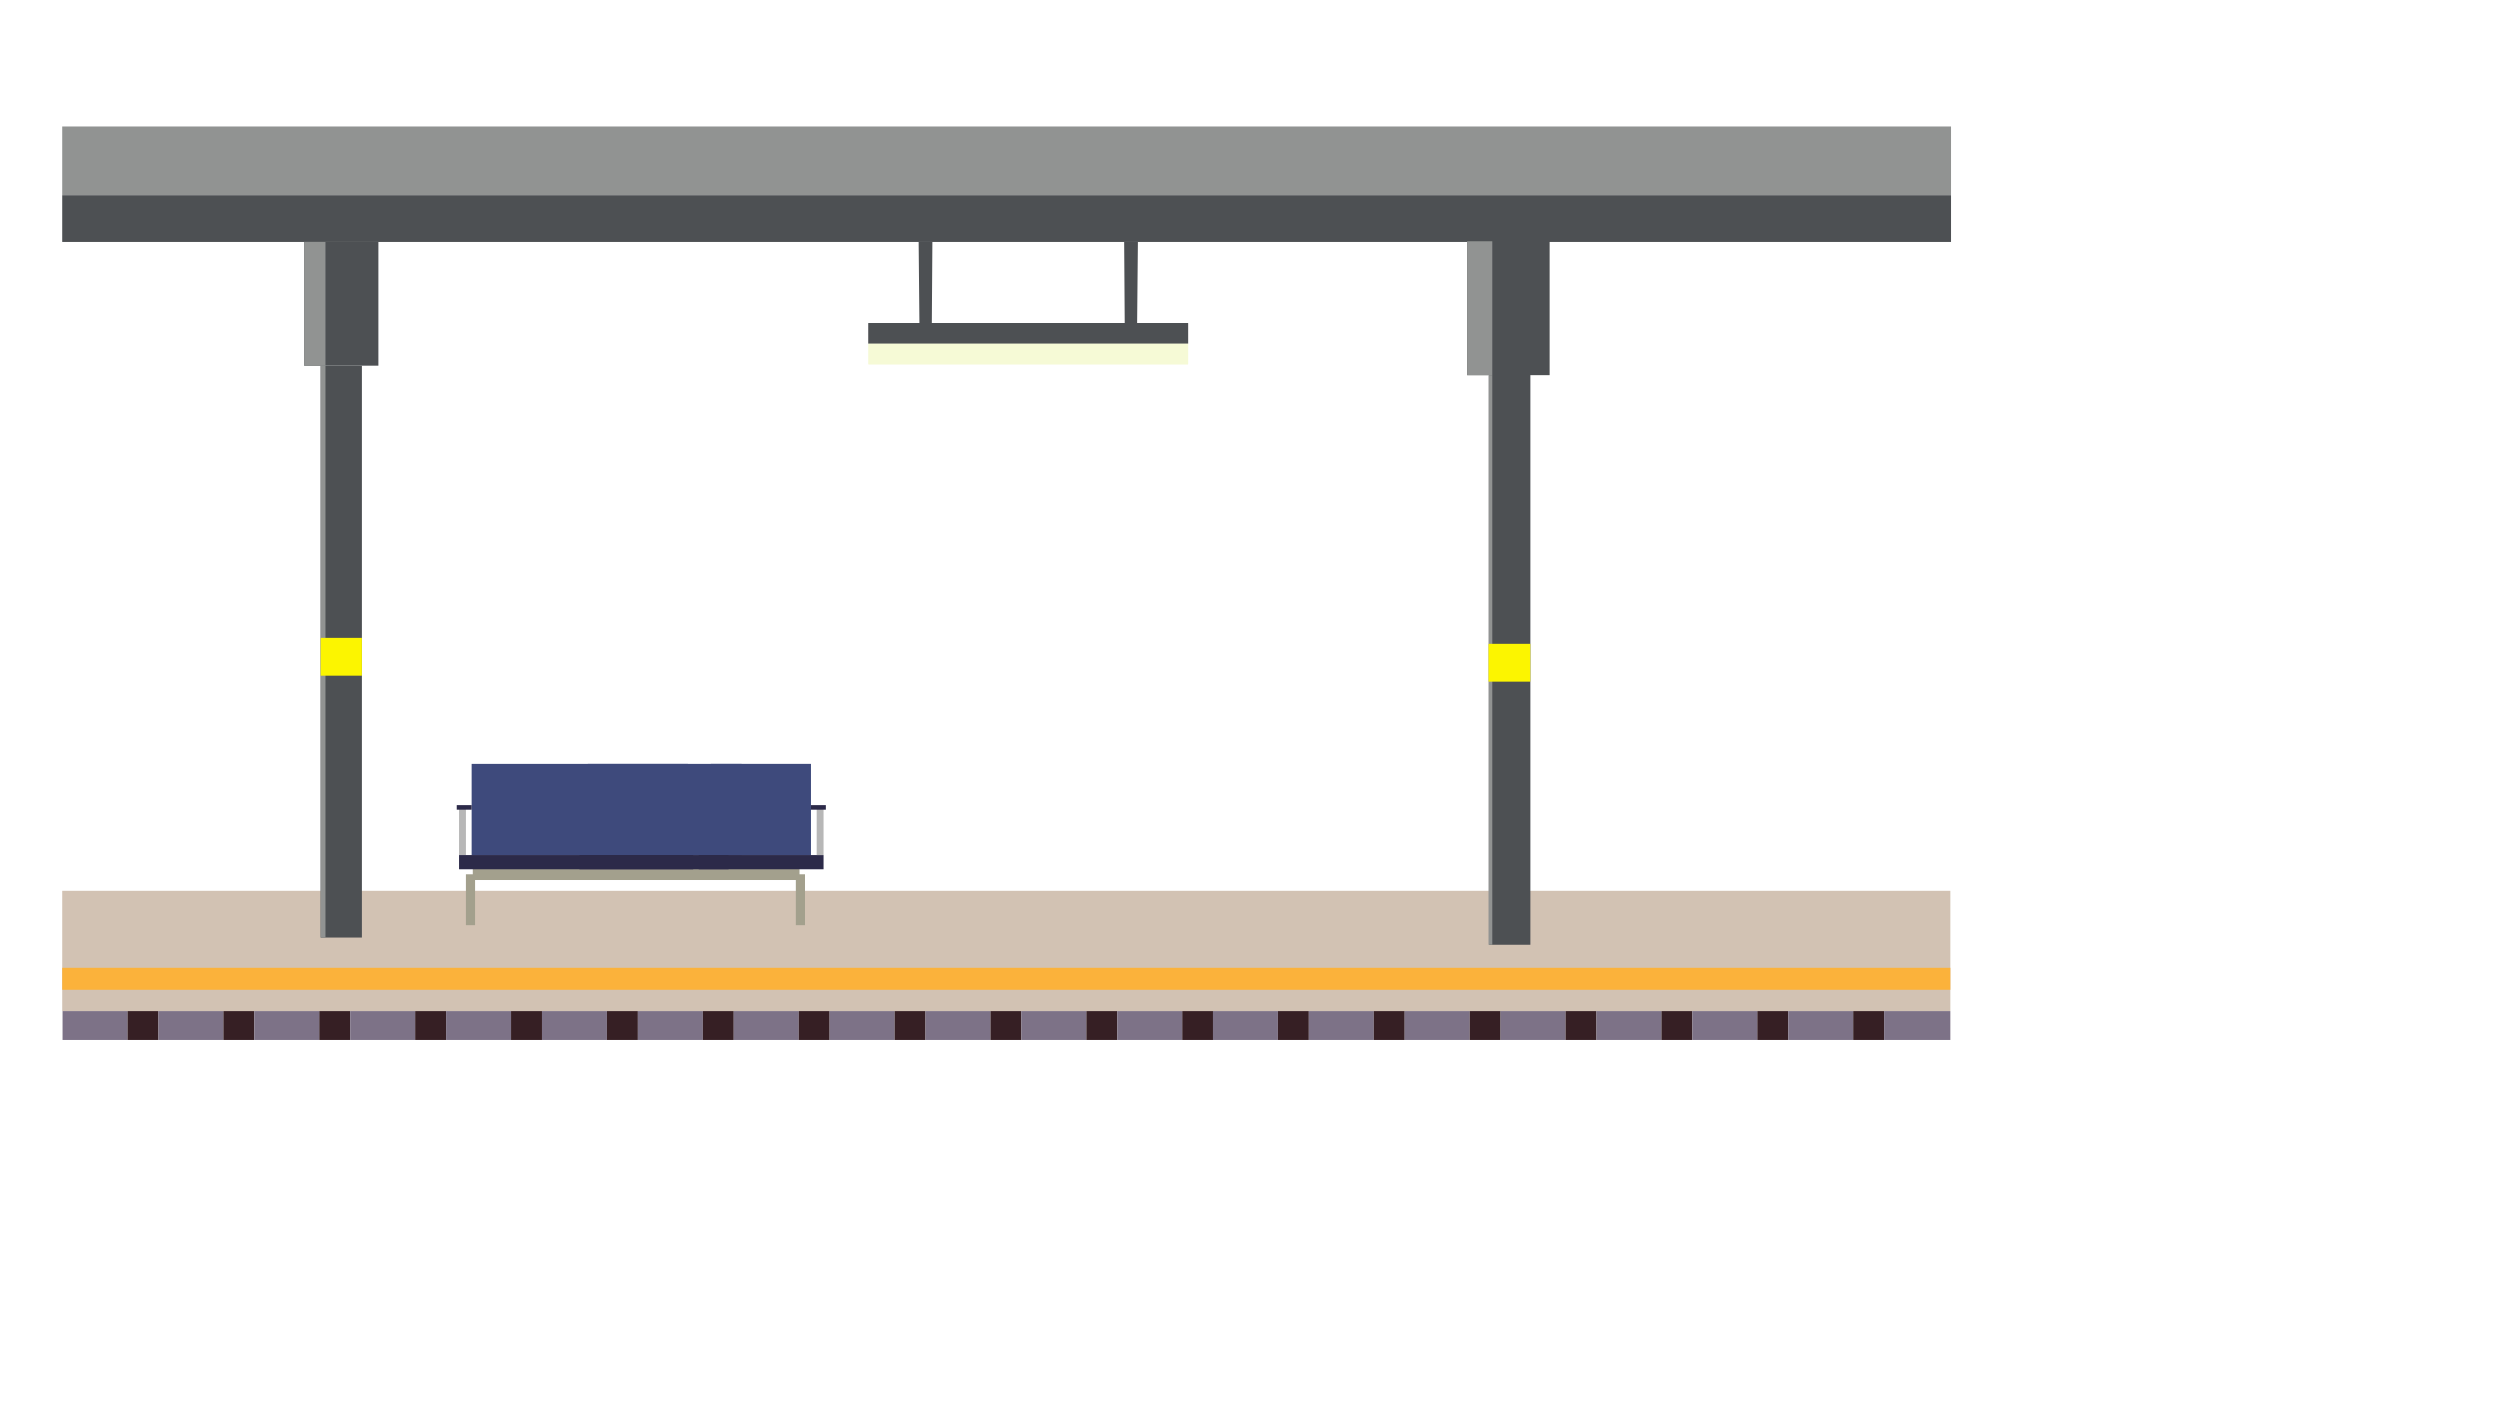
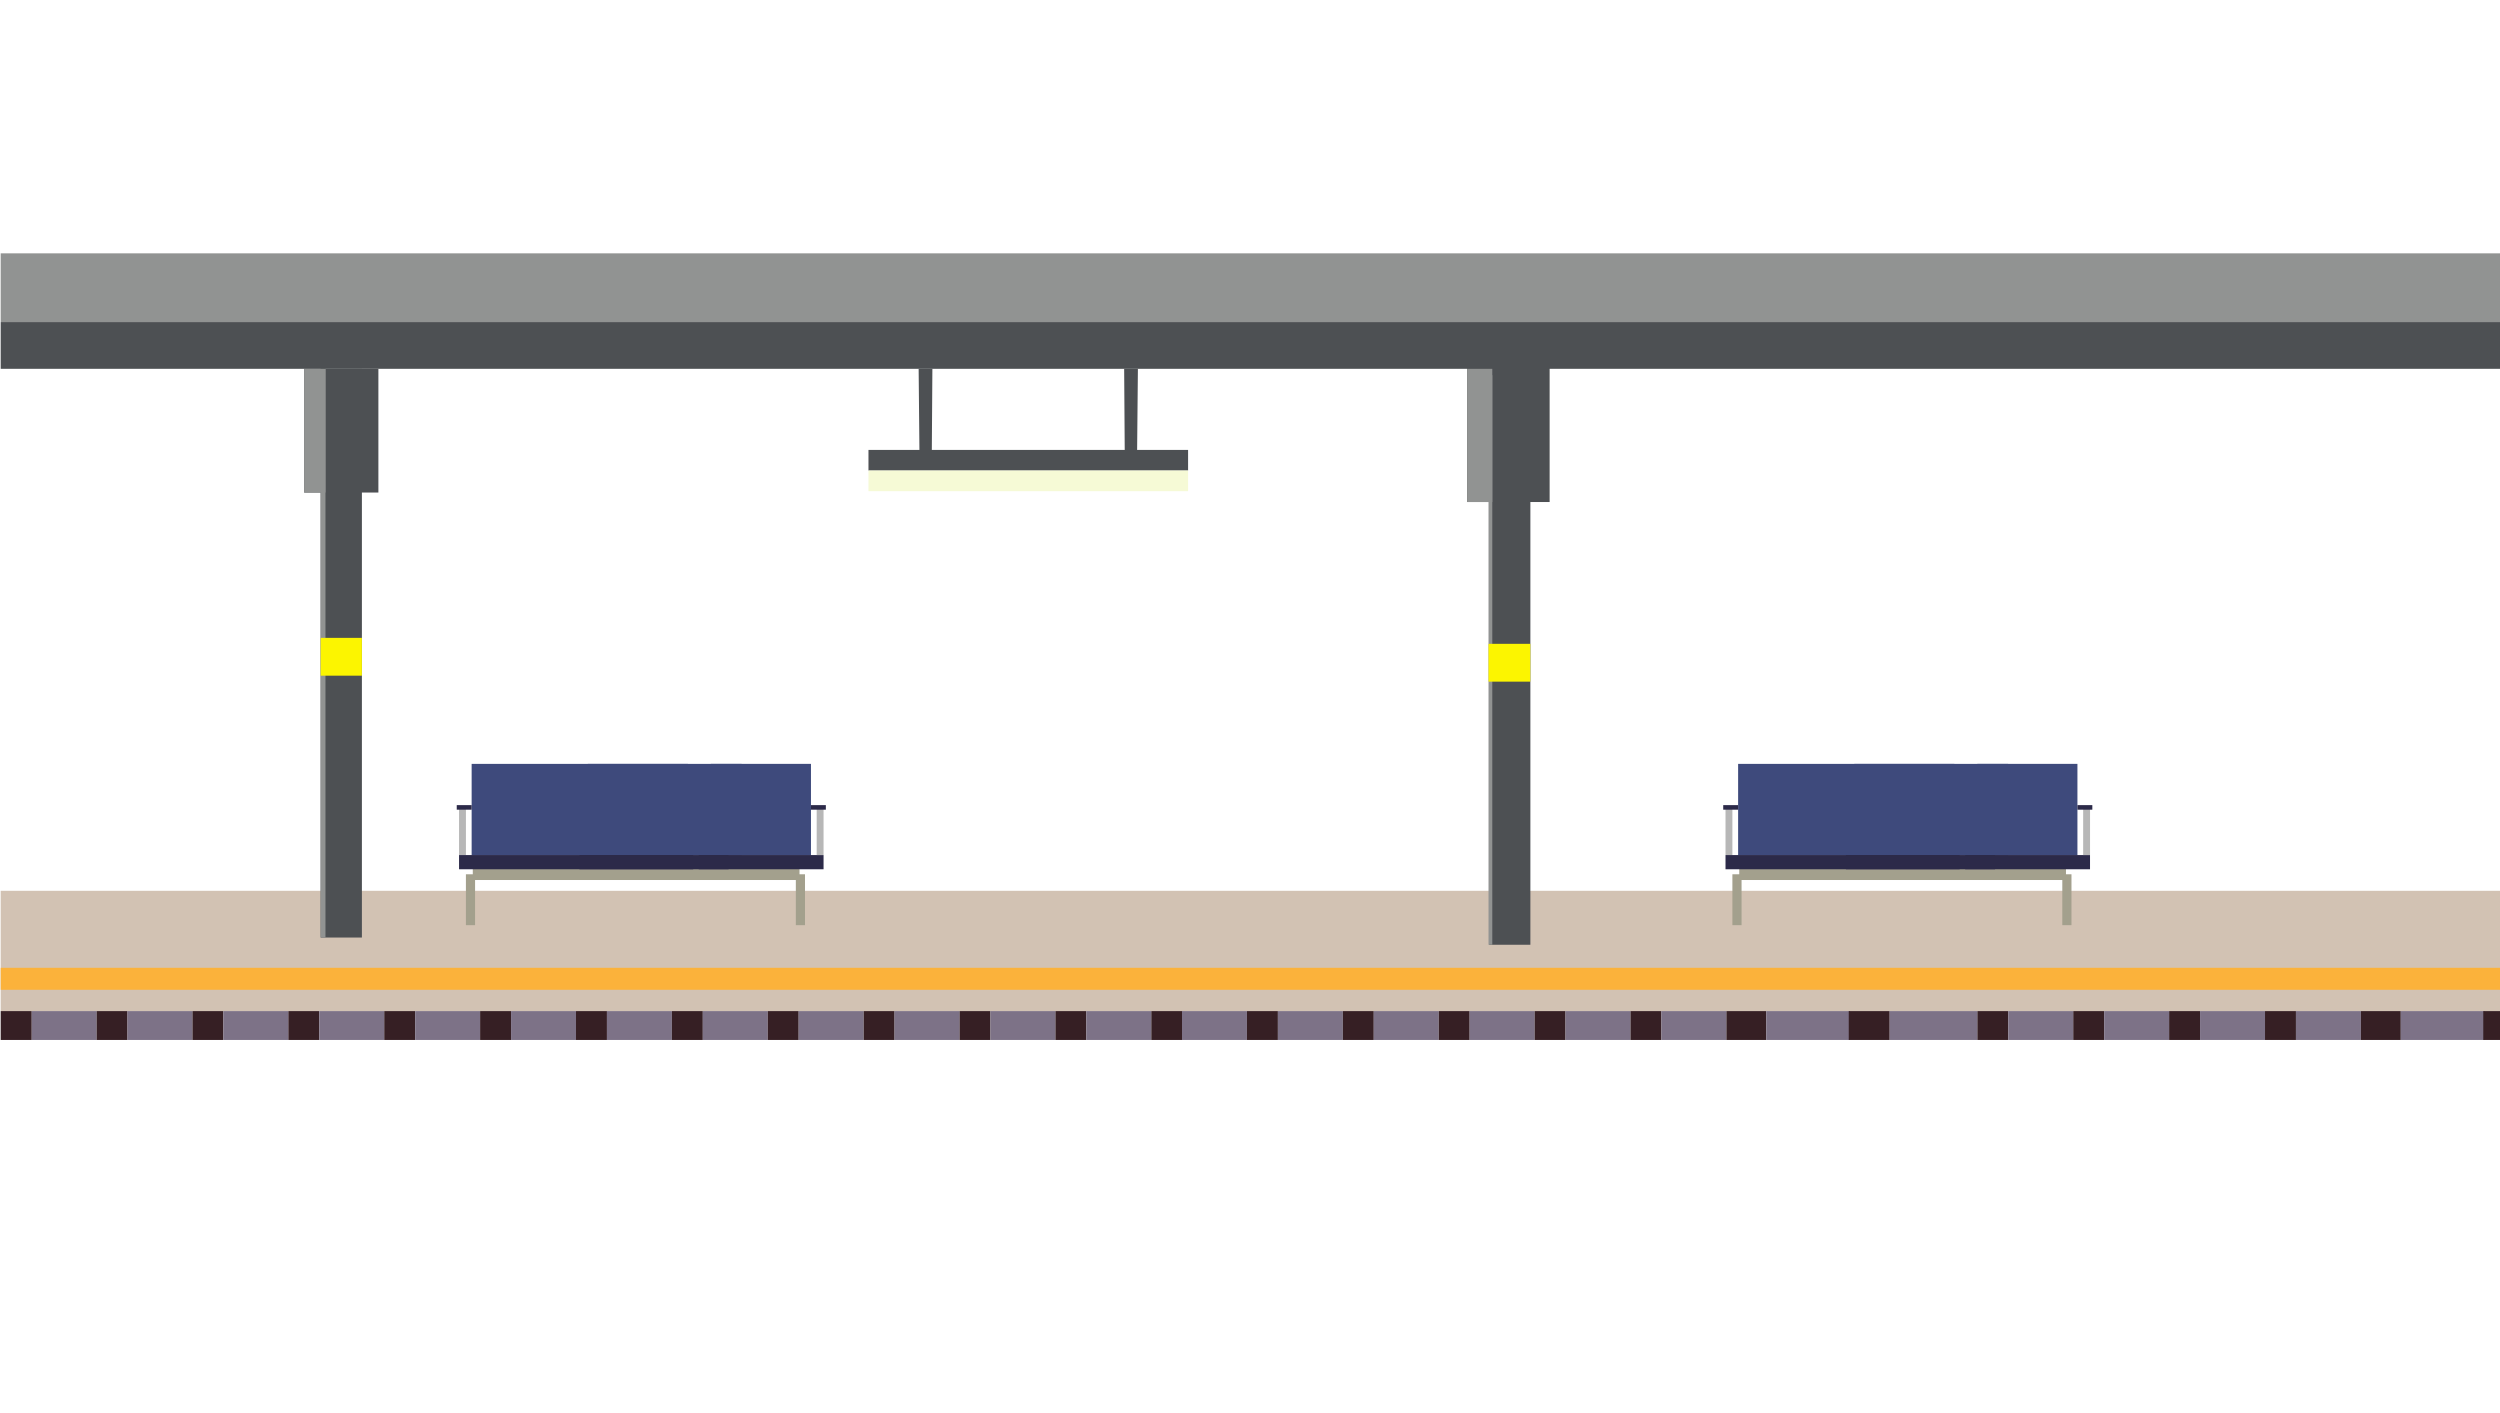
<svg xmlns="http://www.w3.org/2000/svg" id="Camada_11" data-name="Camada 11" version="1.1" viewBox="0 0 1911.52 1080">
  <defs>
    <style>
      .cls-1 {
        fill: #7d7287;
      }

      .cls-1, .cls-2, .cls-3, .cls-4, .cls-5, .cls-6, .cls-7, .cls-8, .cls-9, .cls-10, .cls-11, .cls-12, .cls-13 {
        stroke-width: 0px;
      }

      .cls-2 {
        fill: #000;
      }

      .cls-3 {
        fill: #4d5053;
      }

      .cls-4 {
        fill: #a3a08d;
      }

      .cls-5 {
        fill: #b7b7b7;
      }

      .cls-6 {
        fill: #fcf500;
      }

      .cls-7 {
        fill: #2c2a49;
      }

      .cls-8 {
        fill: #919392;
      }

      .cls-9 {
        fill: #d2c2b3;
      }

      .cls-10 {
        fill: #fbb23b;
      }

      .cls-11 {
        fill: #3e4a7c;
      }

      .cls-12 {
        fill: #361f24;
      }

      .cls-13 {
        fill: #f6fad6;
      }
    </style>
  </defs>
+   <rect class="cls-8" x=".53" y="193.71" width="1911.94" height="52.55" />
+   <rect class="cls-9" x=".53" y="681.12" width="1911.25" height="91.97" />
+   <rect class="cls-3" x="232.56" y="282" width="56.76" height="94.6" />
+   <rect class="cls-3" x="1121.79" y="278.74" width="63.07" height="105.11" />
+   <rect class="cls-3" x="245.18" y="282" width="31.53" height="434.85" />
+   <rect class="cls-3" x="1138.61" y="285.11" width="31.53" height="437.26" />
+   <rect class="cls-10" x=".53" y="739.98" width="1911.25" height="16.82" />
+   <rect class="cls-8" x="232.56" y="282" width="16.29" height="94.6" />
+   <rect class="cls-8" x="1121.79" y="281.47" width="19.23" height="102.38" />
+   <rect class="cls-8" x="245.18" y="279.6" width="3.68" height="437.26" />
+   <rect class="cls-8" x="1138.13" y="286.85" width="2.89" height="435.51" />
+   <rect class="cls-6" x="245.18" y="487.72" width="31.53" height="28.91" />
+   <rect class="cls-6" x="1138.13" y="492.28" width="31.96" height="28.91" />
+   <rect class="cls-1" x="24.18" y="773.09" width="49.66" height="22.07" />
+   <rect class="cls-12" x="73.85" y="773.09" width="23.65" height="22.07" />
+   <rect class="cls-1" x="97.5" y="773.09" width="49.66" height="22.07" />
+   <rect class="cls-12" x="147.16" y="773.09" width="23.65" height="22.07" />
+   <rect class="cls-3" x=".53" y="246.26" width="1911.94" height="35.74" />
+   <rect class="cls-1" x="170.81" y="773.09" width="49.66" height="22.07" />
+   <rect class="cls-12" x="220.47" y="773.09" width="23.65" height="22.07" />
+   <rect class="cls-1" x="244.12" y="773.09" width="49.66" height="22.07" />
+   <rect class="cls-12" x="293.79" y="773.09" width="23.65" height="22.07" />
+   <rect class="cls-1" x="317.44" y="773.09" width="49.66" height="22.07" />
+   <rect class="cls-12" x="367.1" y="773.09" width="23.65" height="22.07" />
+   <rect class="cls-1" x="390.75" y="773.09" width="49.66" height="22.07" />
+   <rect class="cls-12" x="440.42" y="773.09" width="23.65" height="22.07" />
+   <rect class="cls-1" x="464.07" y="773.09" width="49.66" height="22.07" />
+   <rect class="cls-12" x="513.73" y="773.09" width="23.65" height="22.07" />
+   <rect class="cls-1" x="537.38" y="773.09" width="49.66" height="22.07" />
+   <rect class="cls-12" x="587.04" y="773.09" width="23.65" height="22.07" />
+   <rect class="cls-1" x="610.69" y="773.09" width="49.66" height="22.07" />
+   <rect class="cls-12" x="660.36" y="773.09" width="23.65" height="22.07" />
+   <rect class="cls-1" x="684.01" y="773.09" width="49.66" height="22.07" />
+   <rect class="cls-12" x="733.67" y="773.09" width="23.65" height="22.07" />
+   <rect class="cls-1" x="757.32" y="773.09" width="49.66" height="22.07" />
+   <rect class="cls-12" x="806.99" y="773.09" width="23.65" height="22.07" />
+   <rect class="cls-1" x="830.64" y="773.09" width="49.66" height="22.07" />
+   <rect class="cls-12" x="880.3" y="773.09" width="23.65" height="22.07" />
+   <rect class="cls-1" x="903.77" y="773.09" width="49.66" height="22.07" />
+   <rect class="cls-12" x="953.44" y="773.09" width="23.65" height="22.07" />
+   <rect class="cls-1" x="977.09" y="773.09" width="49.66" height="22.07" />
+   <rect class="cls-12" x="1026.75" y="773.09" width="23.65" height="22.07" />
+   <rect class="cls-1" x="1050.4" y="773.09" width="49.66" height="22.07" />
+   <rect class="cls-12" x="1100.07" y="773.09" width="23.65" height="22.07" />
+   <rect class="cls-1" x="1123.72" y="773.09" width="49.66" height="22.07" />
+   <rect class="cls-12" x="1173.38" y="773.09" width="23.65" height="22.07" />
+   <rect class="cls-1" x="1197.03" y="773.09" width="49.66" height="22.07" />
+   <rect class="cls-12" x="1246.69" y="773.09" width="23.65" height="22.07" />
+   <rect class="cls-1" x="1270.34" y="773.09" width="49.66" height="22.07" />
+   <rect class="cls-12" x="1320.01" y="773.09" width="30.51" height="22.07" />
+   <rect class="cls-1" x="1350.52" y="773.09" width="64.08" height="22.07" />
+   <rect class="cls-12" x="1413.57" y="773.09" width="31.31" height="22.07" />
+   <rect class="cls-1" x="1444.88" y="773.09" width="67.02" height="22.07" />
+   <polygon class="cls-3" points="712.47 345.42 703.01 345.42 702.4 282 712.91 282 712.47 345.42" />
+   <rect class="cls-3" x="664.04" y="247.01" width="244.38" height="15.77" />
  <g>
-     <rect class="cls-8" x="47.57" y="96.71" width="1444.2" height="52.55" />
-     <rect class="cls-3" x="47.57" y="149.26" width="1444.2" height="35.74" />
-     <rect class="cls-9" x="47.57" y="681.12" width="1443.68" height="91.97" />
-     <rect class="cls-3" x="232.56" y="185" width="56.76" height="94.6" />
-     <rect class="cls-3" x="1121.79" y="181.74" width="63.07" height="105.11" />
-     <rect class="cls-3" x="245.18" y="279.6" width="31.53" height="437.26" />
-     <rect class="cls-3" x="1138.61" y="285.11" width="31.53" height="437.26" />
-     <rect class="cls-10" x="47.57" y="739.98" width="1443.68" height="16.82" />
-     <rect class="cls-8" x="232.56" y="185" width="16.29" height="94.6" />
-     <rect class="cls-8" x="1121.79" y="184.47" width="19.23" height="102.38" />
-     <rect class="cls-8" x="245.18" y="279.6" width="3.68" height="437.26" />
-     <rect class="cls-8" x="1138.13" y="286.85" width="2.89" height="435.51" />
-     <rect class="cls-6" x="245.18" y="487.72" width="31.53" height="28.91" />
-     <rect class="cls-6" x="1138.13" y="492.28" width="31.96" height="28.91" />
-     <rect class="cls-1" x="47.83" y="773.09" width="49.66" height="22.07" />
-     <rect class="cls-12" x="97.5" y="773.09" width="23.65" height="22.07" />
-     <rect class="cls-1" x="121.15" y="773.09" width="49.66" height="22.07" />
-     <rect class="cls-12" x="170.81" y="773.09" width="23.65" height="22.07" />
-     <rect class="cls-1" x="194.46" y="773.09" width="49.66" height="22.07" />
-     <rect class="cls-12" x="244.12" y="773.09" width="23.65" height="22.07" />
-     <rect class="cls-1" x="267.77" y="773.09" width="49.66" height="22.07" />
-     <rect class="cls-12" x="317.44" y="773.09" width="23.65" height="22.07" />
-     <rect class="cls-1" x="341.09" y="773.09" width="49.66" height="22.07" />
-     <rect class="cls-12" x="390.75" y="773.09" width="23.65" height="22.07" />
-     <rect class="cls-1" x="414.4" y="773.09" width="49.66" height="22.07" />
-     <rect class="cls-12" x="464.07" y="773.09" width="23.65" height="22.07" />
-     <rect class="cls-1" x="487.72" y="773.09" width="49.66" height="22.07" />
-     <rect class="cls-12" x="537.38" y="773.09" width="23.65" height="22.07" />
-     <rect class="cls-1" x="561.03" y="773.09" width="49.66" height="22.07" />
-     <rect class="cls-12" x="610.69" y="773.09" width="23.65" height="22.07" />
-     <rect class="cls-1" x="634.34" y="773.09" width="49.66" height="22.07" />
-     <rect class="cls-12" x="684.01" y="773.09" width="23.65" height="22.07" />
-     <rect class="cls-1" x="707.66" y="773.09" width="49.66" height="22.07" />
-     <rect class="cls-12" x="757.32" y="773.09" width="23.65" height="22.07" />
-     <rect class="cls-1" x="780.97" y="773.09" width="49.66" height="22.07" />
-     <rect class="cls-12" x="830.64" y="773.09" width="23.65" height="22.07" />
-     <rect class="cls-1" x="854.28" y="773.09" width="49.66" height="22.07" />
-     <rect class="cls-12" x="903.95" y="773.09" width="23.65" height="22.07" />
-     <rect class="cls-1" x="927.42" y="773.09" width="49.66" height="22.07" />
-     <rect class="cls-12" x="977.09" y="773.09" width="23.65" height="22.07" />
-     <rect class="cls-1" x="1000.74" y="773.09" width="49.66" height="22.07" />
-     <rect class="cls-12" x="1050.4" y="773.09" width="23.65" height="22.07" />
-     <rect class="cls-1" x="1074.05" y="773.09" width="49.66" height="22.07" />
-     <rect class="cls-12" x="1123.72" y="773.09" width="23.65" height="22.07" />
-     <rect class="cls-1" x="1147.36" y="773.09" width="49.66" height="22.07" />
-     <rect class="cls-12" x="1197.03" y="773.09" width="23.65" height="22.07" />
-     <rect class="cls-1" x="1220.68" y="773.09" width="49.66" height="22.07" />
-     <rect class="cls-12" x="1270.34" y="773.09" width="23.65" height="22.07" />
-     <rect class="cls-1" x="1293.99" y="773.09" width="49.66" height="22.07" />
-     <rect class="cls-12" x="1343.66" y="773.09" width="23.65" height="22.07" />
-     <rect class="cls-1" x="1367.31" y="773.09" width="49.66" height="22.07" />
-     <rect class="cls-12" x="1416.97" y="773.09" width="23.65" height="22.07" />
-     <rect class="cls-1" x="1440.62" y="773.09" width="50.63" height="22.07" />
-     <polygon class="cls-3" points="712.47 248.42 703.01 248.42 702.4 185 712.91 185 712.47 248.42" />
-     <rect class="cls-3" x="664.04" y="247.01" width="244.38" height="15.77" />
-     <rect class="cls-13" x="664.04" y="262.78" width="244.38" height="15.77" />
    <rect class="cls-4" x="361.5" y="664.1" width="249.81" height="8.76" />
    <rect class="cls-2" x="429.12" y="657.64" width="133.84" height="4.2" />
    <rect class="cls-4" x="608.5" y="668.48" width="7.01" height="38.91" />
    <rect class="cls-5" x="350.99" y="617.35" width="5.26" height="36.44" />
    <rect class="cls-11" x="360.62" y="584.07" width="206.45" height="70.07" />
    <rect class="cls-11" x="449.44" y="584.07" width="76.55" height="70.07" />
    <rect class="cls-11" x="543.51" y="584.07" width="76.55" height="70.07" transform="translate(1163.58 1238.2) rotate(-180)" />
    <rect class="cls-7" x="350.99" y="653.79" width="206.1" height="10.86" />
    <rect class="cls-7" x="443.04" y="653.79" width="86.98" height="10.86" />
    <rect class="cls-7" x="534.23" y="653.79" width="95.47" height="10.86" />
    <rect class="cls-7" x="349.23" y="615.6" width="11.39" height="3.5" />
    <rect class="cls-4" x="356.24" y="668.48" width="7.01" height="38.91" />
    <rect class="cls-5" x="624.45" y="617.35" width="5.26" height="36.44" transform="translate(1254.15 1271.14) rotate(-180)" />
    <rect class="cls-7" x="620.07" y="615.6" width="11.39" height="3.5" transform="translate(1251.52 1234.7) rotate(-180)" />
  </g>
-   <polyline class="cls-3" points="859.54 185 859.98 248.42 869.44 248.42 870.05 185" />
-   <polyline class="cls-3" points="664.04 262.78 908.42 262.78 908.42 247.01 664.04 247.01" />
-   <polyline class="cls-13" points="664.04 278.55 908.42 278.55 908.42 262.78 664.04 262.78" />
+   <polyline class="cls-3" points="859.54 282 859.98 345.42 869.44 345.42 870.05 282" />
+   <polyline class="cls-3" points="664.04 359.78 908.42 359.78 908.42 344.01 664.04 344.01" />
+   <polyline class="cls-13" points="664.04 375.55 908.42 375.55 908.42 359.78 664.04 359.78" />
+   <rect class="cls-12" x=".53" y="773.09" width="23.65" height="22.07" />
+   <rect class="cls-12" x="1511.91" y="773.09" width="23.65" height="22.07" />
+   <rect class="cls-1" x="1535.56" y="773.09" width="49.66" height="22.07" />
+   <rect class="cls-12" x="1585.22" y="773.09" width="23.65" height="22.07" />
+   <rect class="cls-1" x="1608.87" y="773.09" width="49.66" height="22.07" />
+   <rect class="cls-12" x="1658.53" y="773.09" width="23.65" height="22.07" />
+   <rect class="cls-1" x="1682.18" y="773.09" width="49.66" height="22.07" />
+   <rect class="cls-12" x="1731.85" y="773.09" width="23.65" height="22.07" />
+   <rect class="cls-1" x="1755.5" y="773.09" width="49.66" height="22.07" />
+   <rect class="cls-12" x="1805.16" y="773.09" width="30.51" height="22.07" />
+   <rect class="cls-1" x="1835.68" y="773.09" width="64.08" height="22.07" />
+   <rect class="cls-12" x="1898.73" y="773.09" width="13.05" height="22.07" />
+   <g>
+     <rect class="cls-4" x="1329.85" y="664.1" width="249.81" height="8.76" />
+     <rect class="cls-2" x="1397.47" y="657.64" width="133.84" height="4.2" />
+     <rect class="cls-4" x="1576.86" y="668.48" width="7.01" height="38.91" />
+     <rect class="cls-5" x="1319.34" y="617.35" width="5.26" height="36.44" />
+     <rect class="cls-11" x="1328.98" y="584.07" width="206.45" height="70.07" />
+     <rect class="cls-11" x="1417.8" y="584.07" width="76.55" height="70.07" />
+     <rect class="cls-11" x="1511.87" y="584.07" width="76.55" height="70.07" transform="translate(3100.29 1238.2) rotate(-180)" />
+     <rect class="cls-7" x="1319.34" y="653.79" width="206.1" height="10.86" />
+     <rect class="cls-7" x="1411.4" y="653.79" width="86.98" height="10.86" />
+     <rect class="cls-7" x="1502.58" y="653.79" width="95.47" height="10.86" />
+     <rect class="cls-7" x="1317.59" y="615.6" width="11.39" height="3.5" />
+     <rect class="cls-4" x="1324.6" y="668.48" width="7.01" height="38.91" />
+     <rect class="cls-5" x="1592.8" y="617.35" width="5.26" height="36.44" transform="translate(3190.86 1271.14) rotate(-180)" />
+     <rect class="cls-7" x="1588.42" y="615.6" width="11.39" height="3.5" transform="translate(3188.23 1234.7) rotate(-180)" />
+   </g>
</svg>
